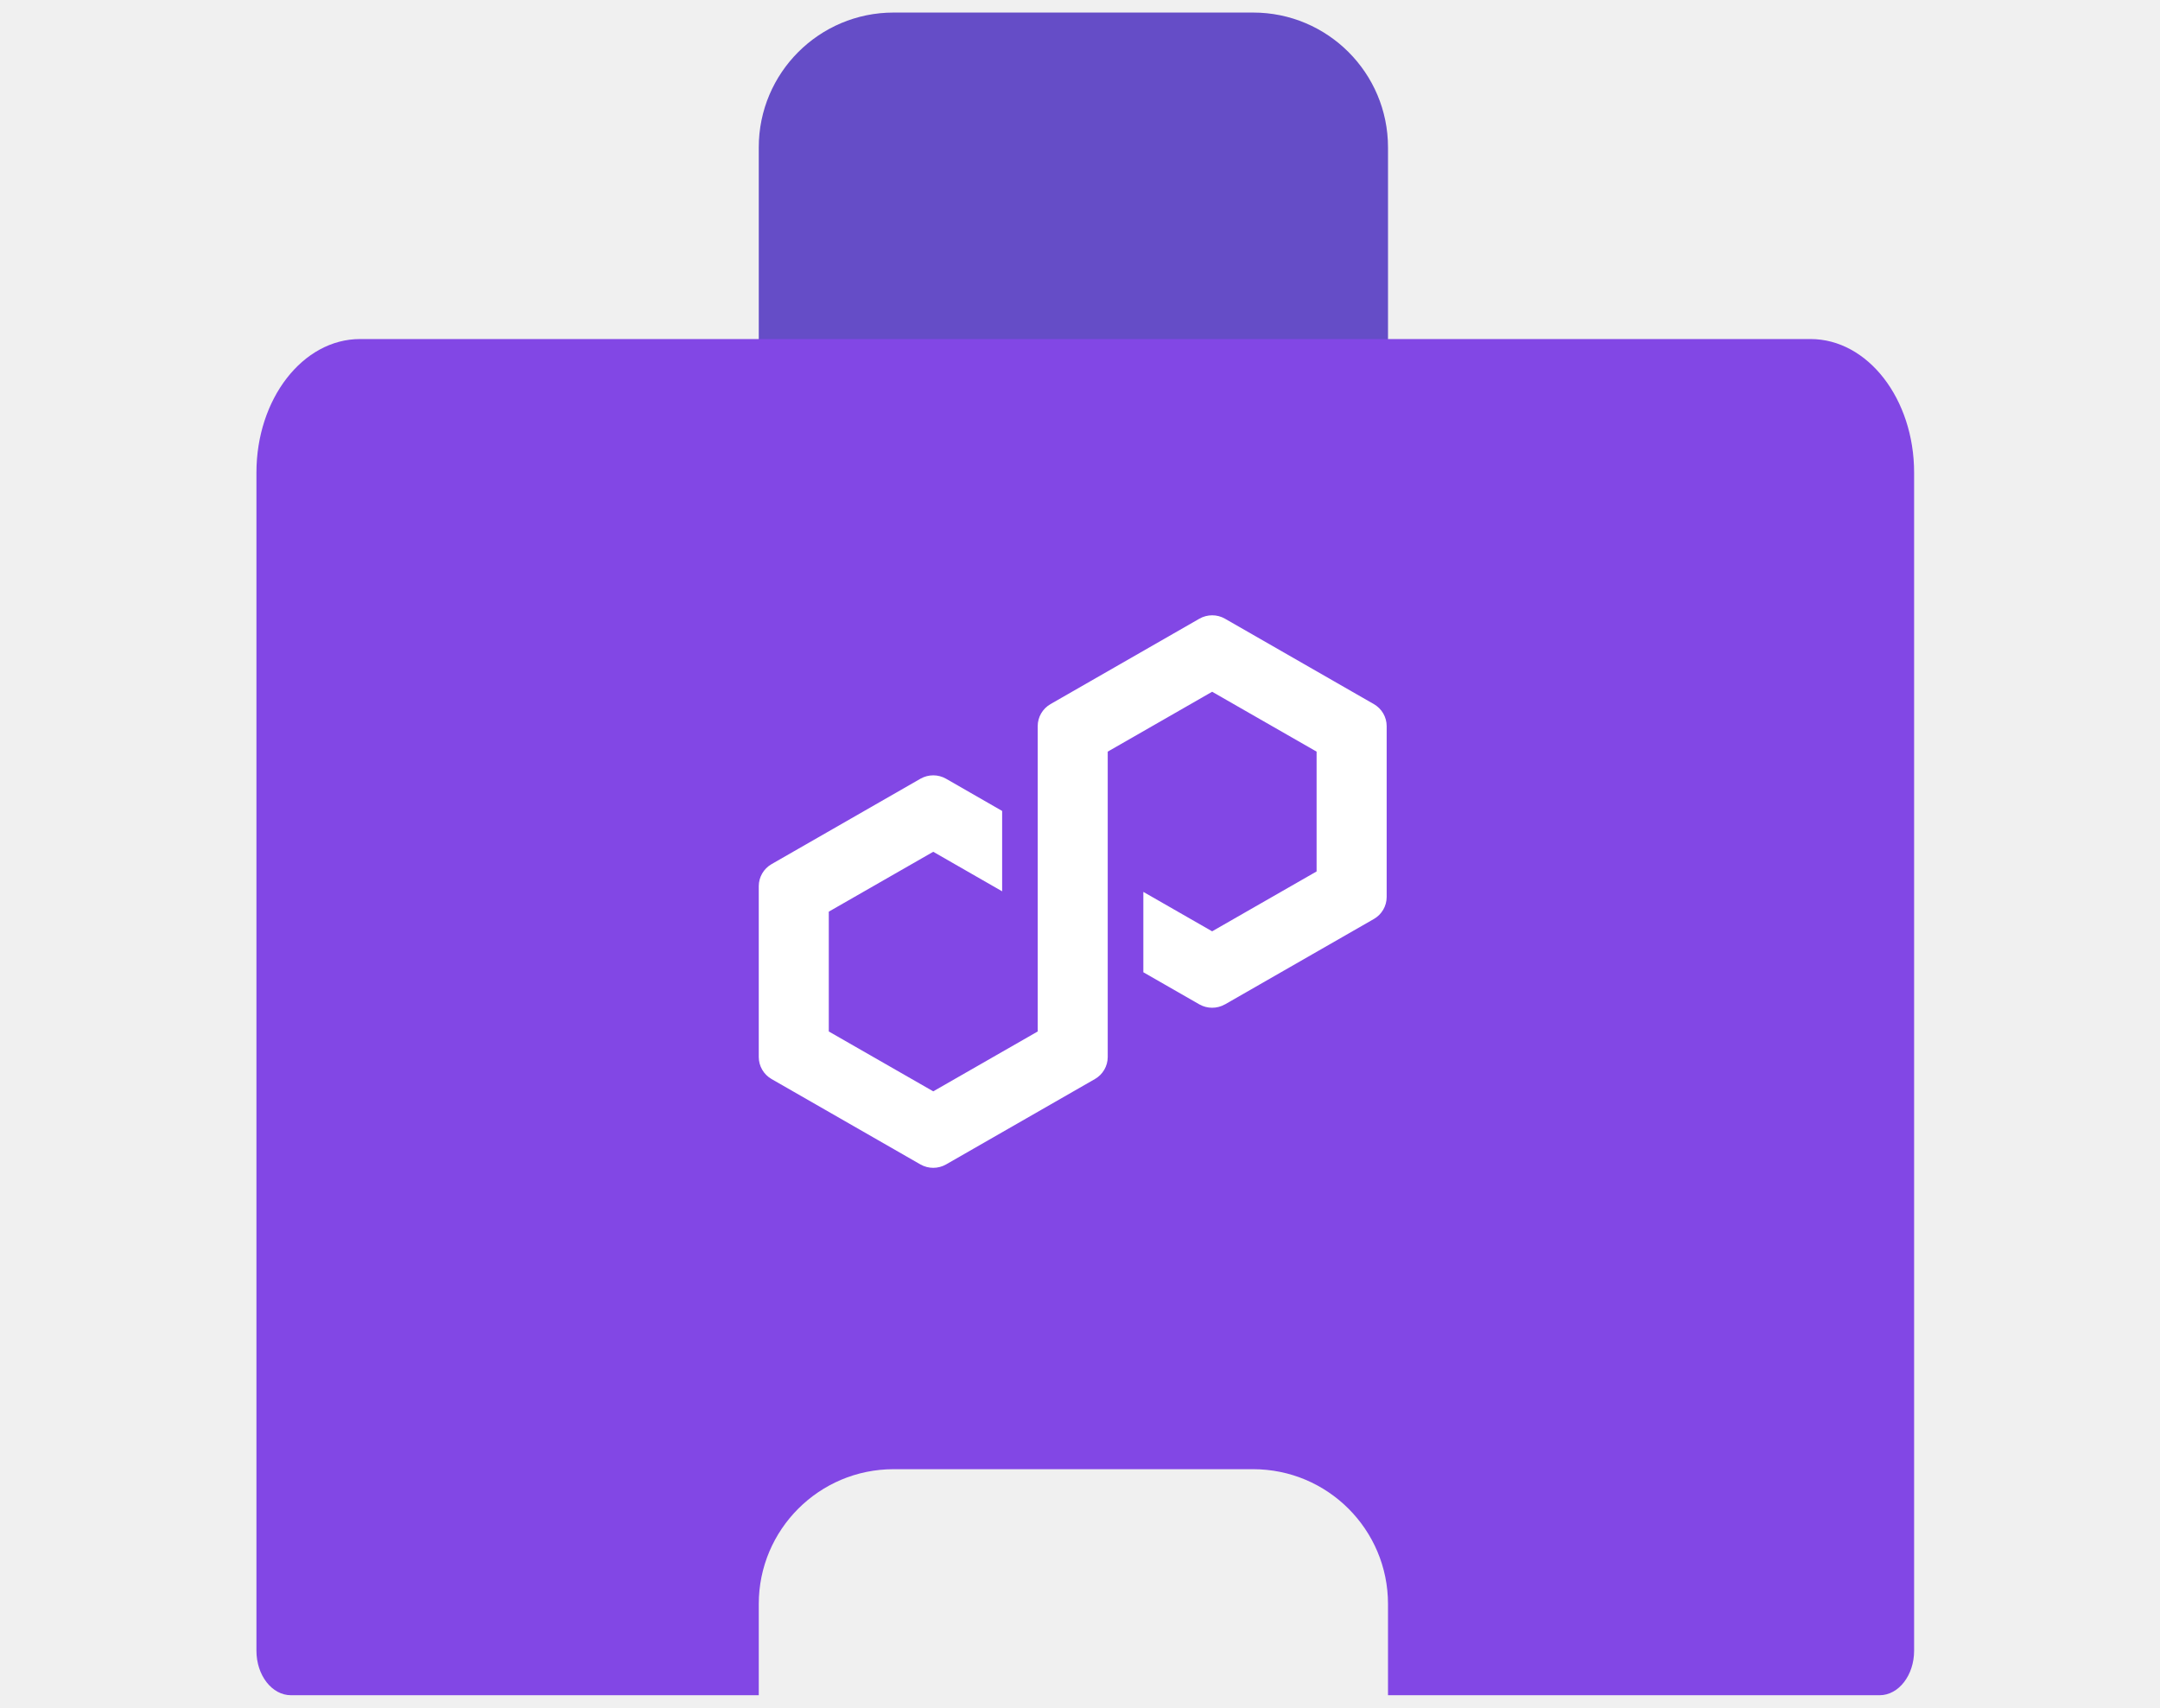
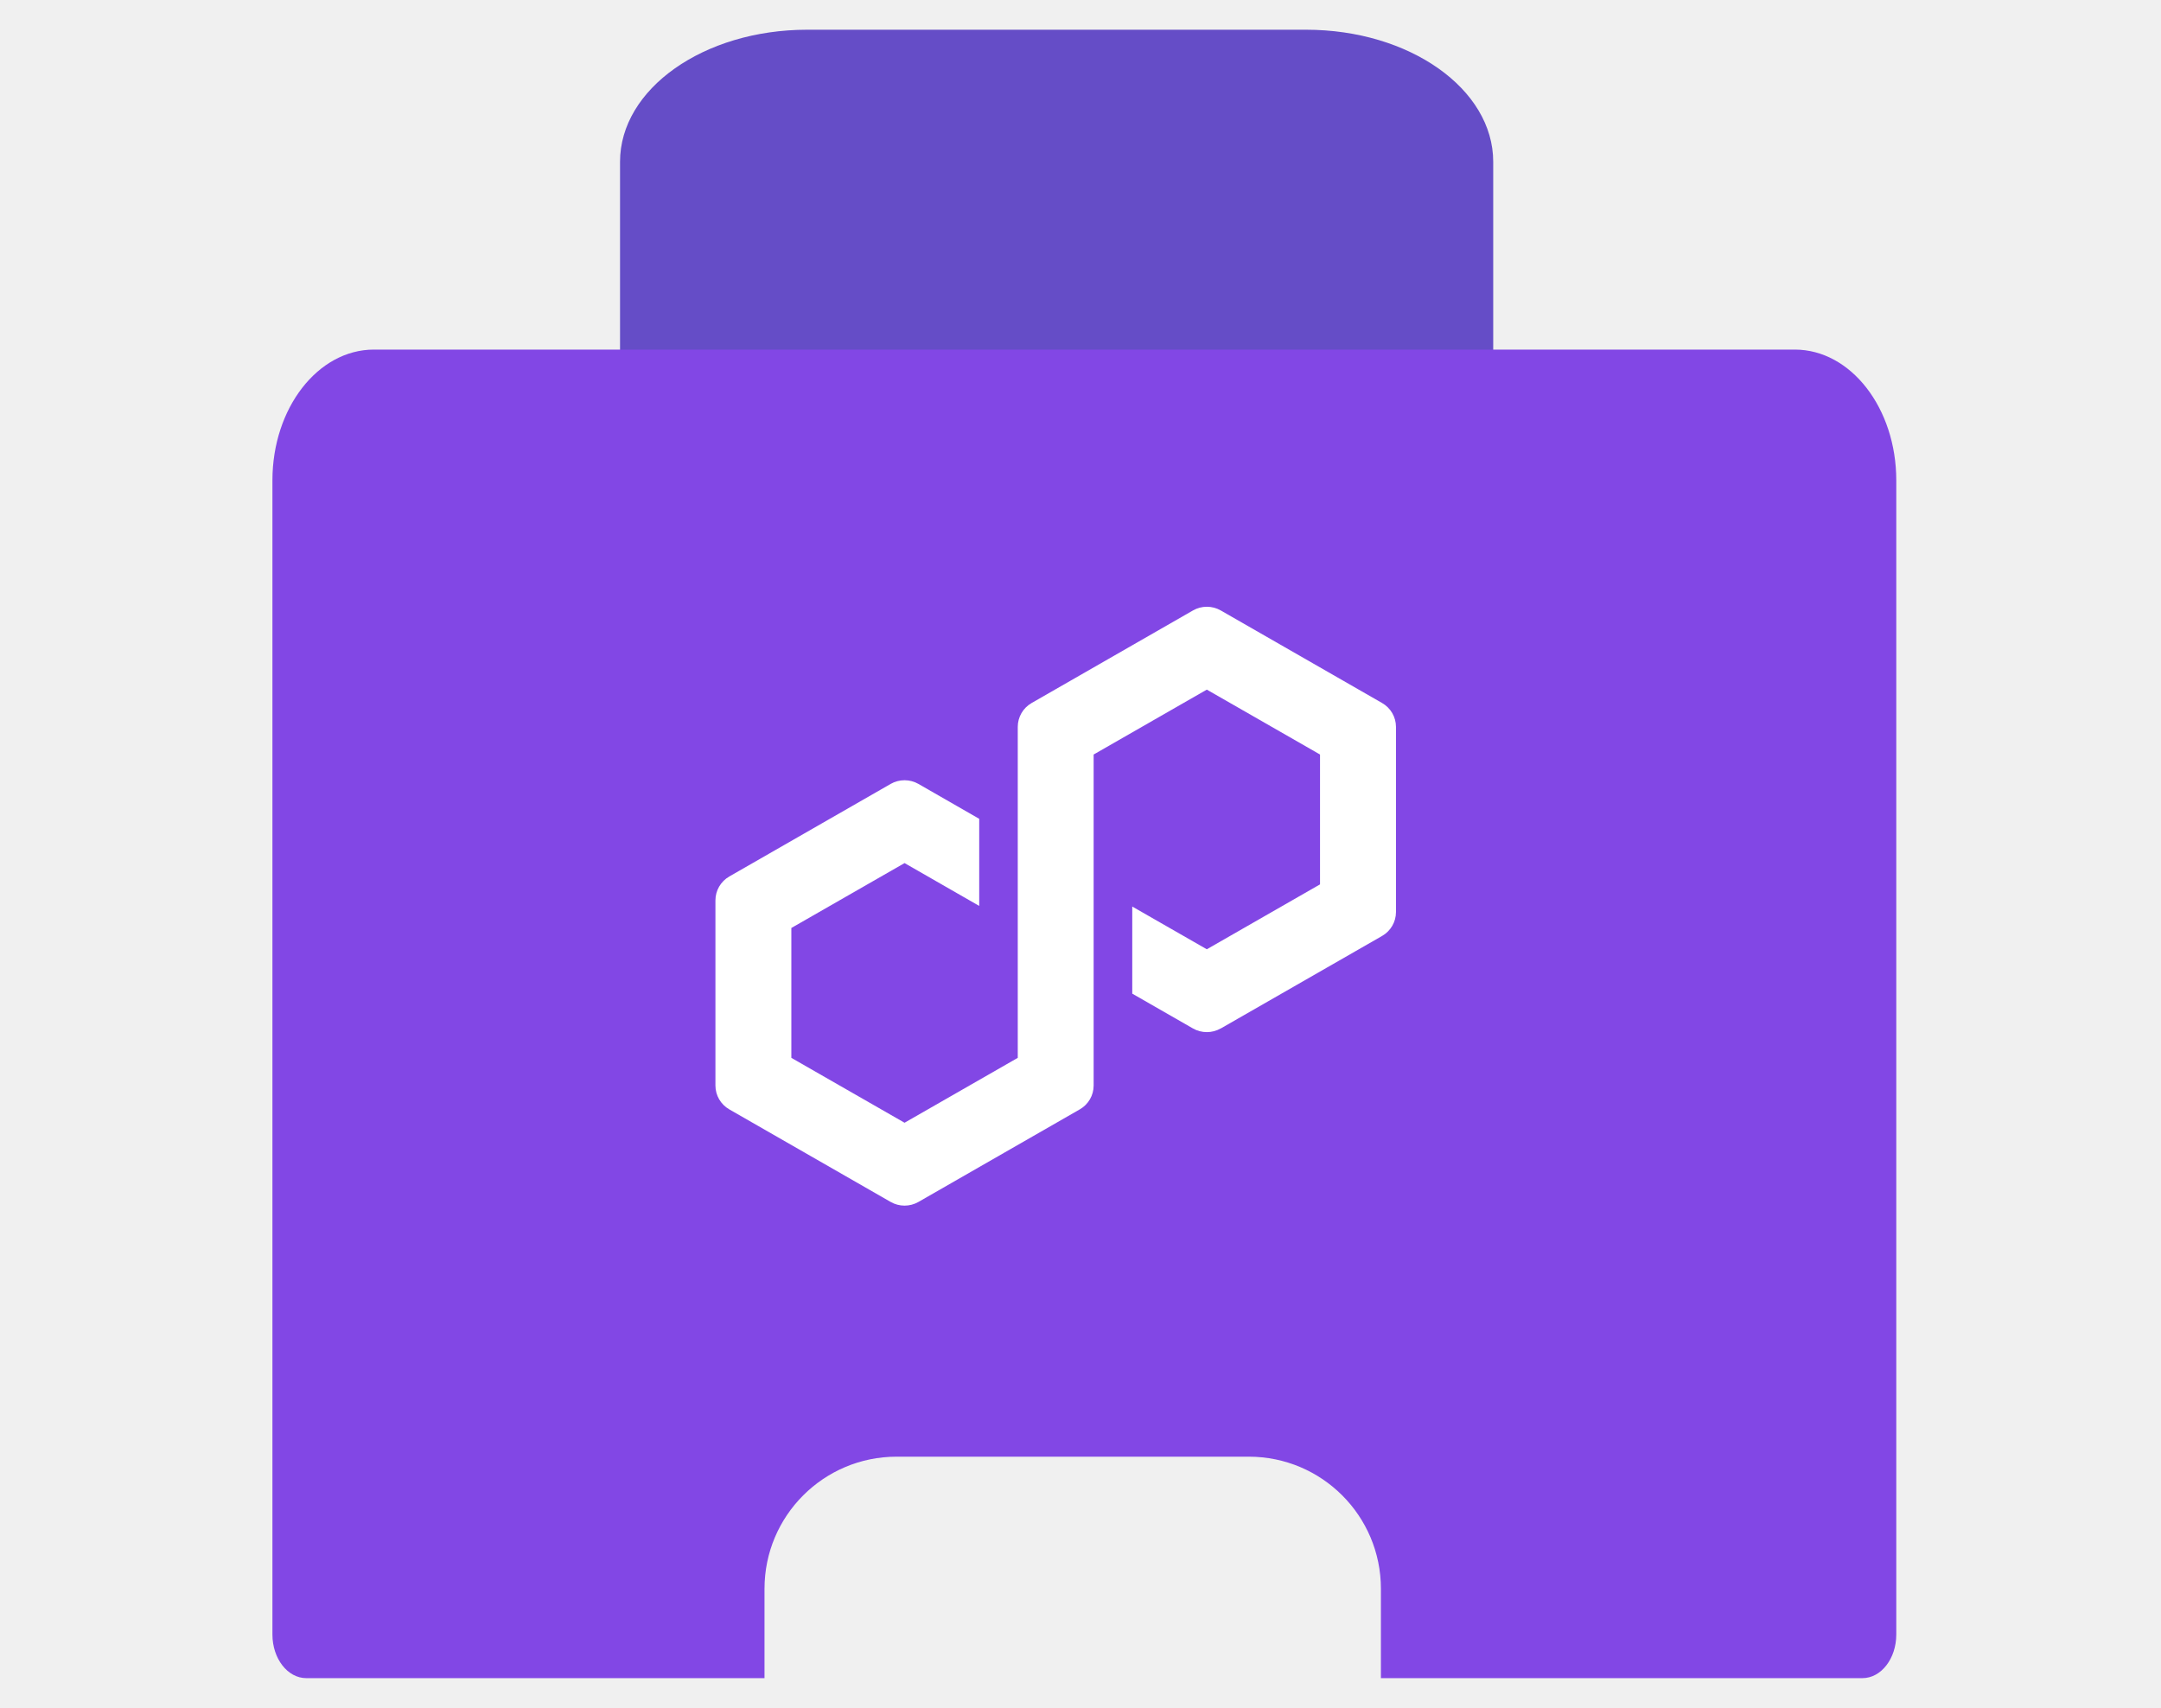
- <svg xmlns="http://www.w3.org/2000/svg" width="86" height="68" viewBox="0 0 86 68" fill="none">
-   <path d="M49.894 0.5H35.578C32.614 0.5 30.21 2.904 30.21 5.868V16.605C30.21 17.594 31.011 18.395 32 18.395H53.473C54.462 18.395 55.263 17.594 55.263 16.605V5.868C55.263 2.904 52.859 0.5 49.894 0.5Z" fill="#654DC7" />
-   <path fill-rule="evenodd" clip-rule="evenodd" d="M72.085 13.5H14.335C12.057 13.5 10.21 15.882 10.21 18.819V65.727C10.21 66.706 10.826 67.5 11.585 67.5H30.21V63.868C30.21 60.904 32.614 58.5 35.578 58.5H49.894C52.859 58.5 55.263 60.904 55.263 63.868V67.5H74.835C75.594 67.5 76.21 66.706 76.21 65.727V18.819C76.21 15.882 74.363 13.5 72.085 13.5Z" fill="#8247E5" />
-   <path d="M48.772 39.993L54.701 36.592C55.016 36.411 55.21 36.076 55.21 35.716V28.912C55.21 28.553 55.016 28.218 54.701 28.037L48.772 24.635C48.457 24.454 48.067 24.456 47.754 24.635L41.824 28.037C41.51 28.218 41.316 28.553 41.316 28.912V41.071L37.157 43.455L32.998 41.071V36.3L37.157 33.916L39.9 35.49V32.29L37.666 31.007C37.512 30.919 37.335 30.872 37.157 30.872C36.979 30.872 36.802 30.919 36.648 31.007L30.718 34.409C30.404 34.59 30.21 34.925 30.21 35.285V42.088C30.21 42.448 30.404 42.783 30.718 42.964L36.648 46.366C36.963 46.545 37.351 46.545 37.666 46.366L43.596 42.964C43.91 42.783 44.104 42.448 44.104 42.088V29.928L44.178 29.886L48.261 27.544L52.42 29.928V34.699L48.261 37.083L45.522 35.513V38.713L47.752 39.992C48.067 40.171 48.457 40.171 48.77 39.992L48.772 39.993Z" fill="white" />
+ <svg xmlns="http://www.w3.org/2000/svg" width="62" height="49" viewBox="0 0 62 49" fill="none">
+   <path d="M37.473 0.853H23.157C20.192 0.853 17.789 2.55 17.789 4.642V12.222C17.789 12.919 18.59 13.485 19.578 13.485H41.052C42.04 13.485 42.841 12.919 42.841 12.222V4.642C42.841 2.55 40.438 0.853 37.473 0.853Z" fill="#654DC7" />
+   <path fill-rule="evenodd" clip-rule="evenodd" d="M51.493 10.03H10.728C9.12 10.03 7.816 11.711 7.816 13.784V46.896C7.816 47.587 8.251 48.148 8.787 48.148H21.934V45.584C21.934 43.491 23.631 41.794 25.724 41.794H35.829C37.922 41.794 39.619 43.491 39.619 45.584V48.148H53.434C53.971 48.148 54.405 47.587 54.405 46.896V13.784C54.405 11.711 53.101 10.03 51.493 10.03Z" fill="#8247E5" />
+   <path d="M35.023 29.509L39.654 26.853C39.9 26.711 40.051 26.45 40.051 26.169V20.855C40.051 20.574 39.9 20.312 39.654 20.171L35.023 17.514C34.777 17.373 34.472 17.374 34.228 17.514L29.597 20.171C29.351 20.312 29.2 20.574 29.2 20.855V30.351L25.952 32.213L22.704 30.351V26.625L25.952 24.763L28.094 25.992V23.493L26.349 22.491C26.229 22.422 26.091 22.386 25.952 22.386C25.812 22.386 25.674 22.422 25.555 22.491L20.923 25.148C20.678 25.289 20.526 25.551 20.526 25.832V31.146C20.526 31.427 20.678 31.688 20.923 31.829L25.555 34.486C25.8 34.626 26.103 34.626 26.349 34.486L30.98 31.829C31.226 31.688 31.377 31.427 31.377 31.146V21.648L31.435 21.615L34.624 19.786L37.872 21.648V25.374L34.624 27.236L32.485 26.01V28.509L34.227 29.508C34.472 29.648 34.777 29.648 35.021 29.508L35.023 29.509Z" fill="white" />
</svg>
